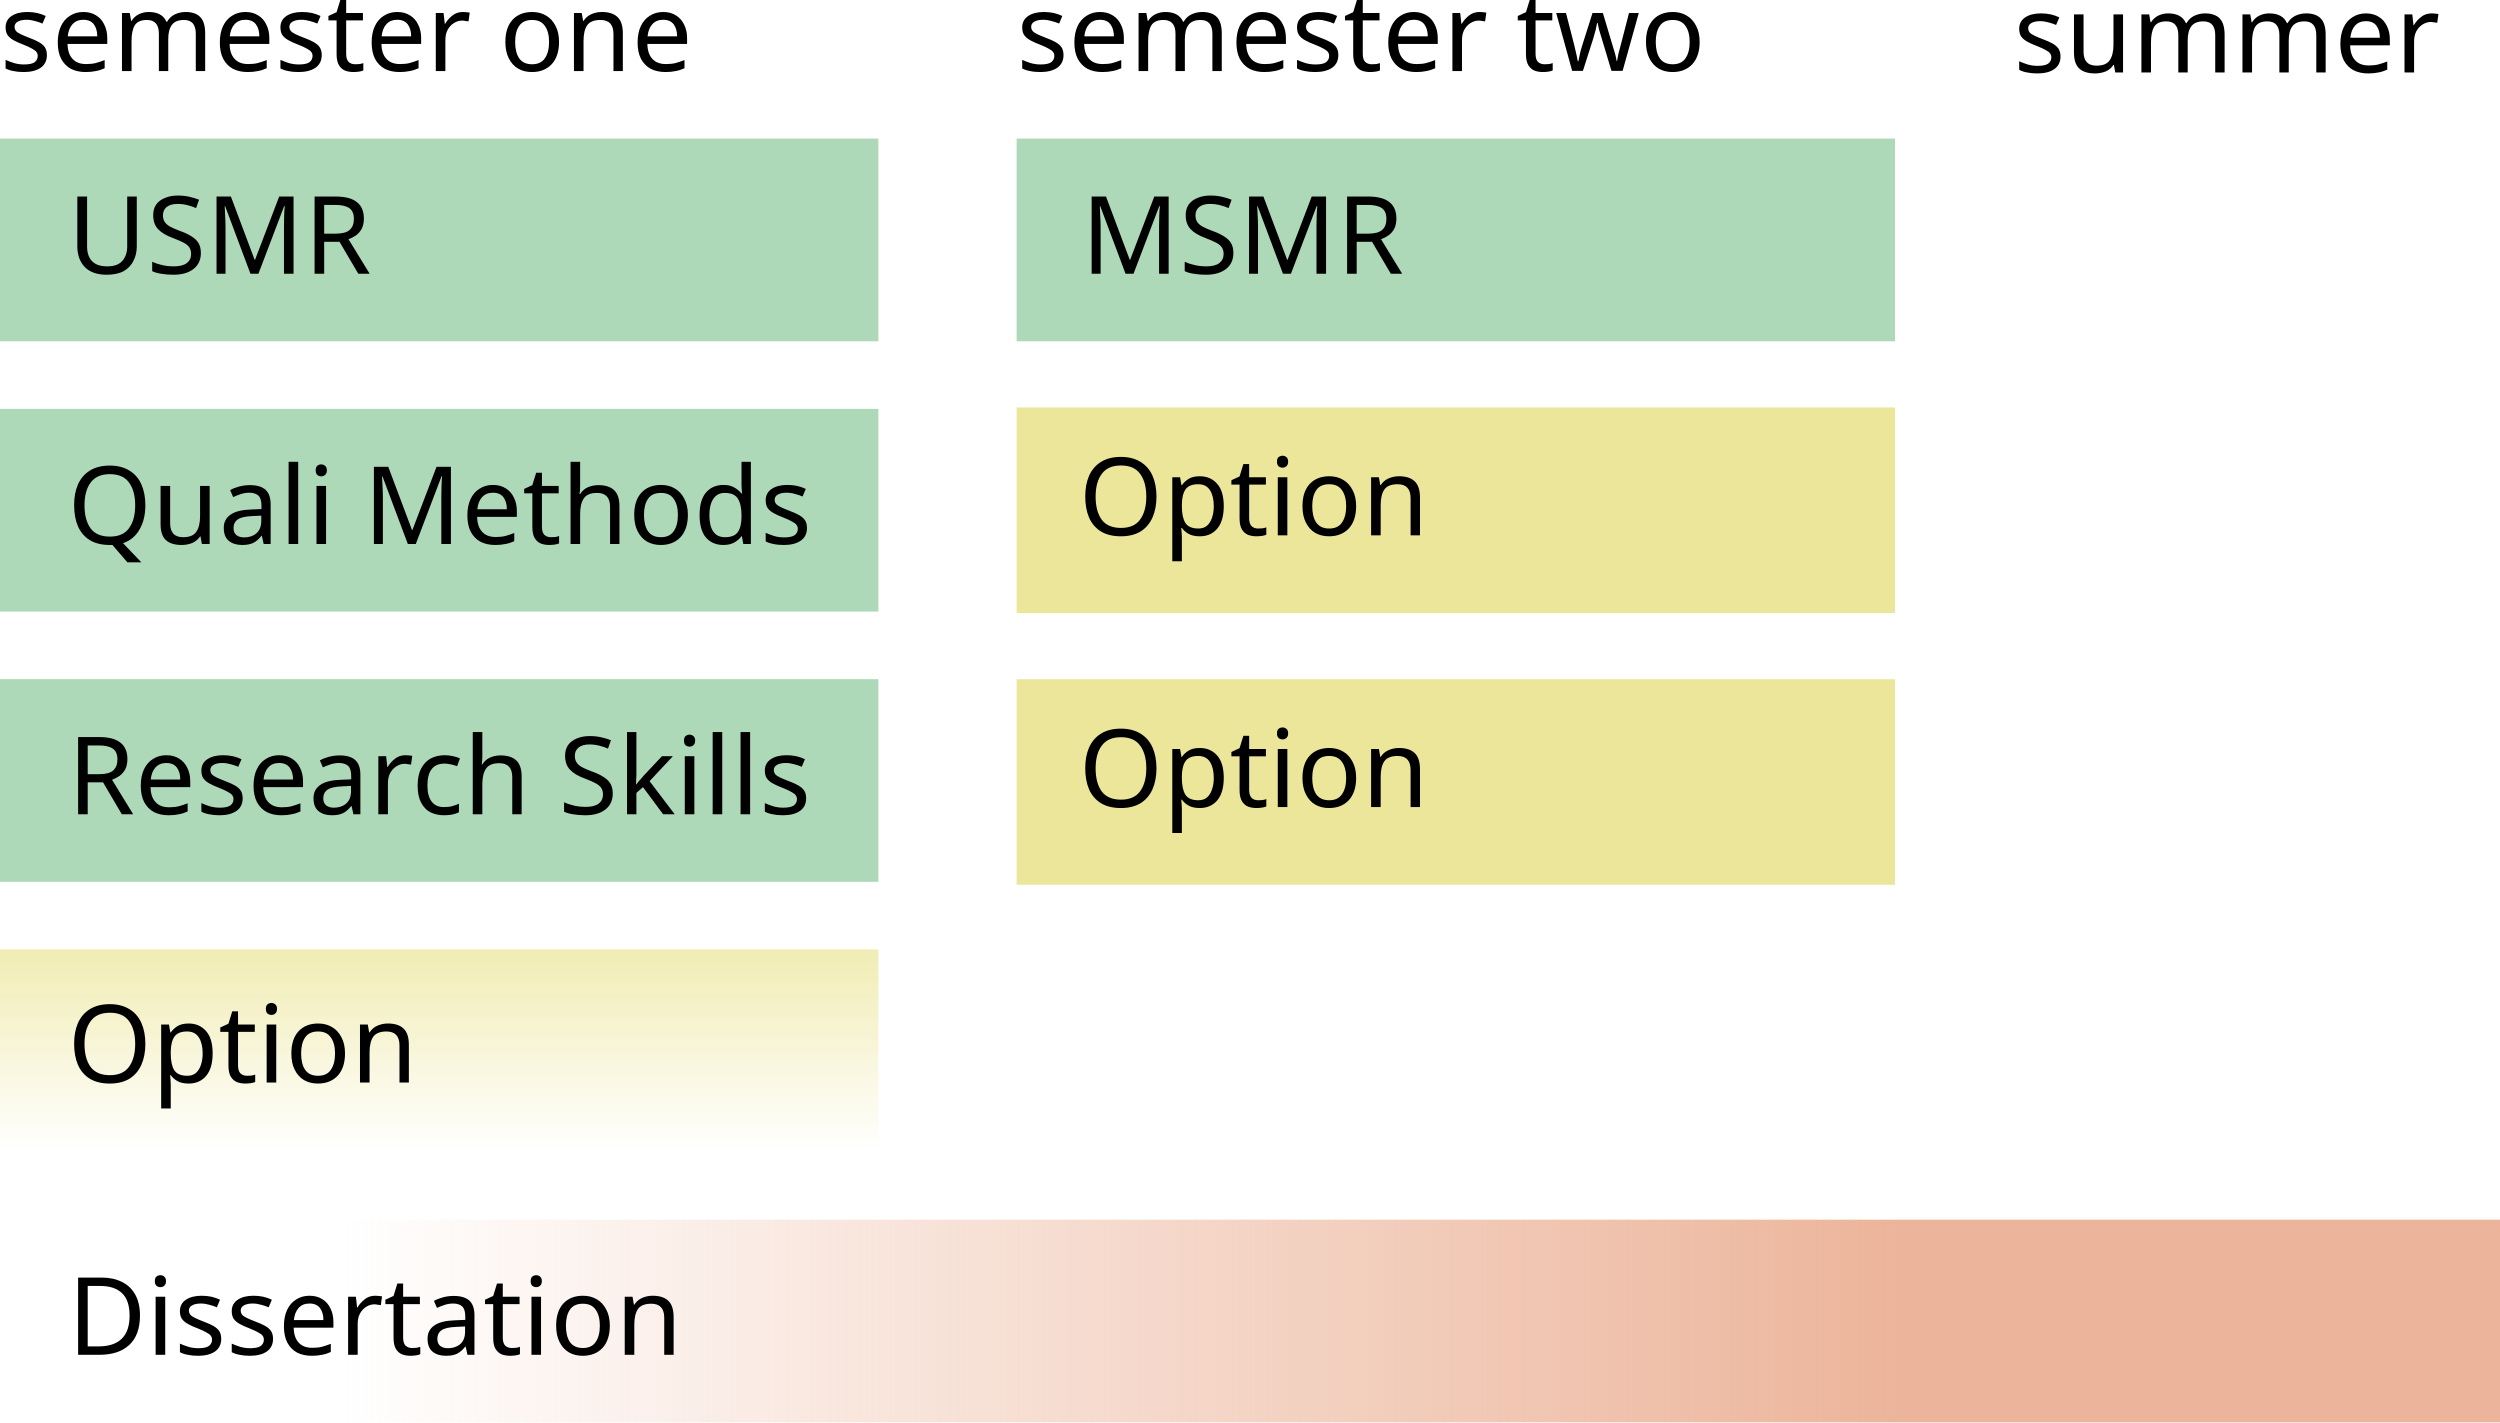
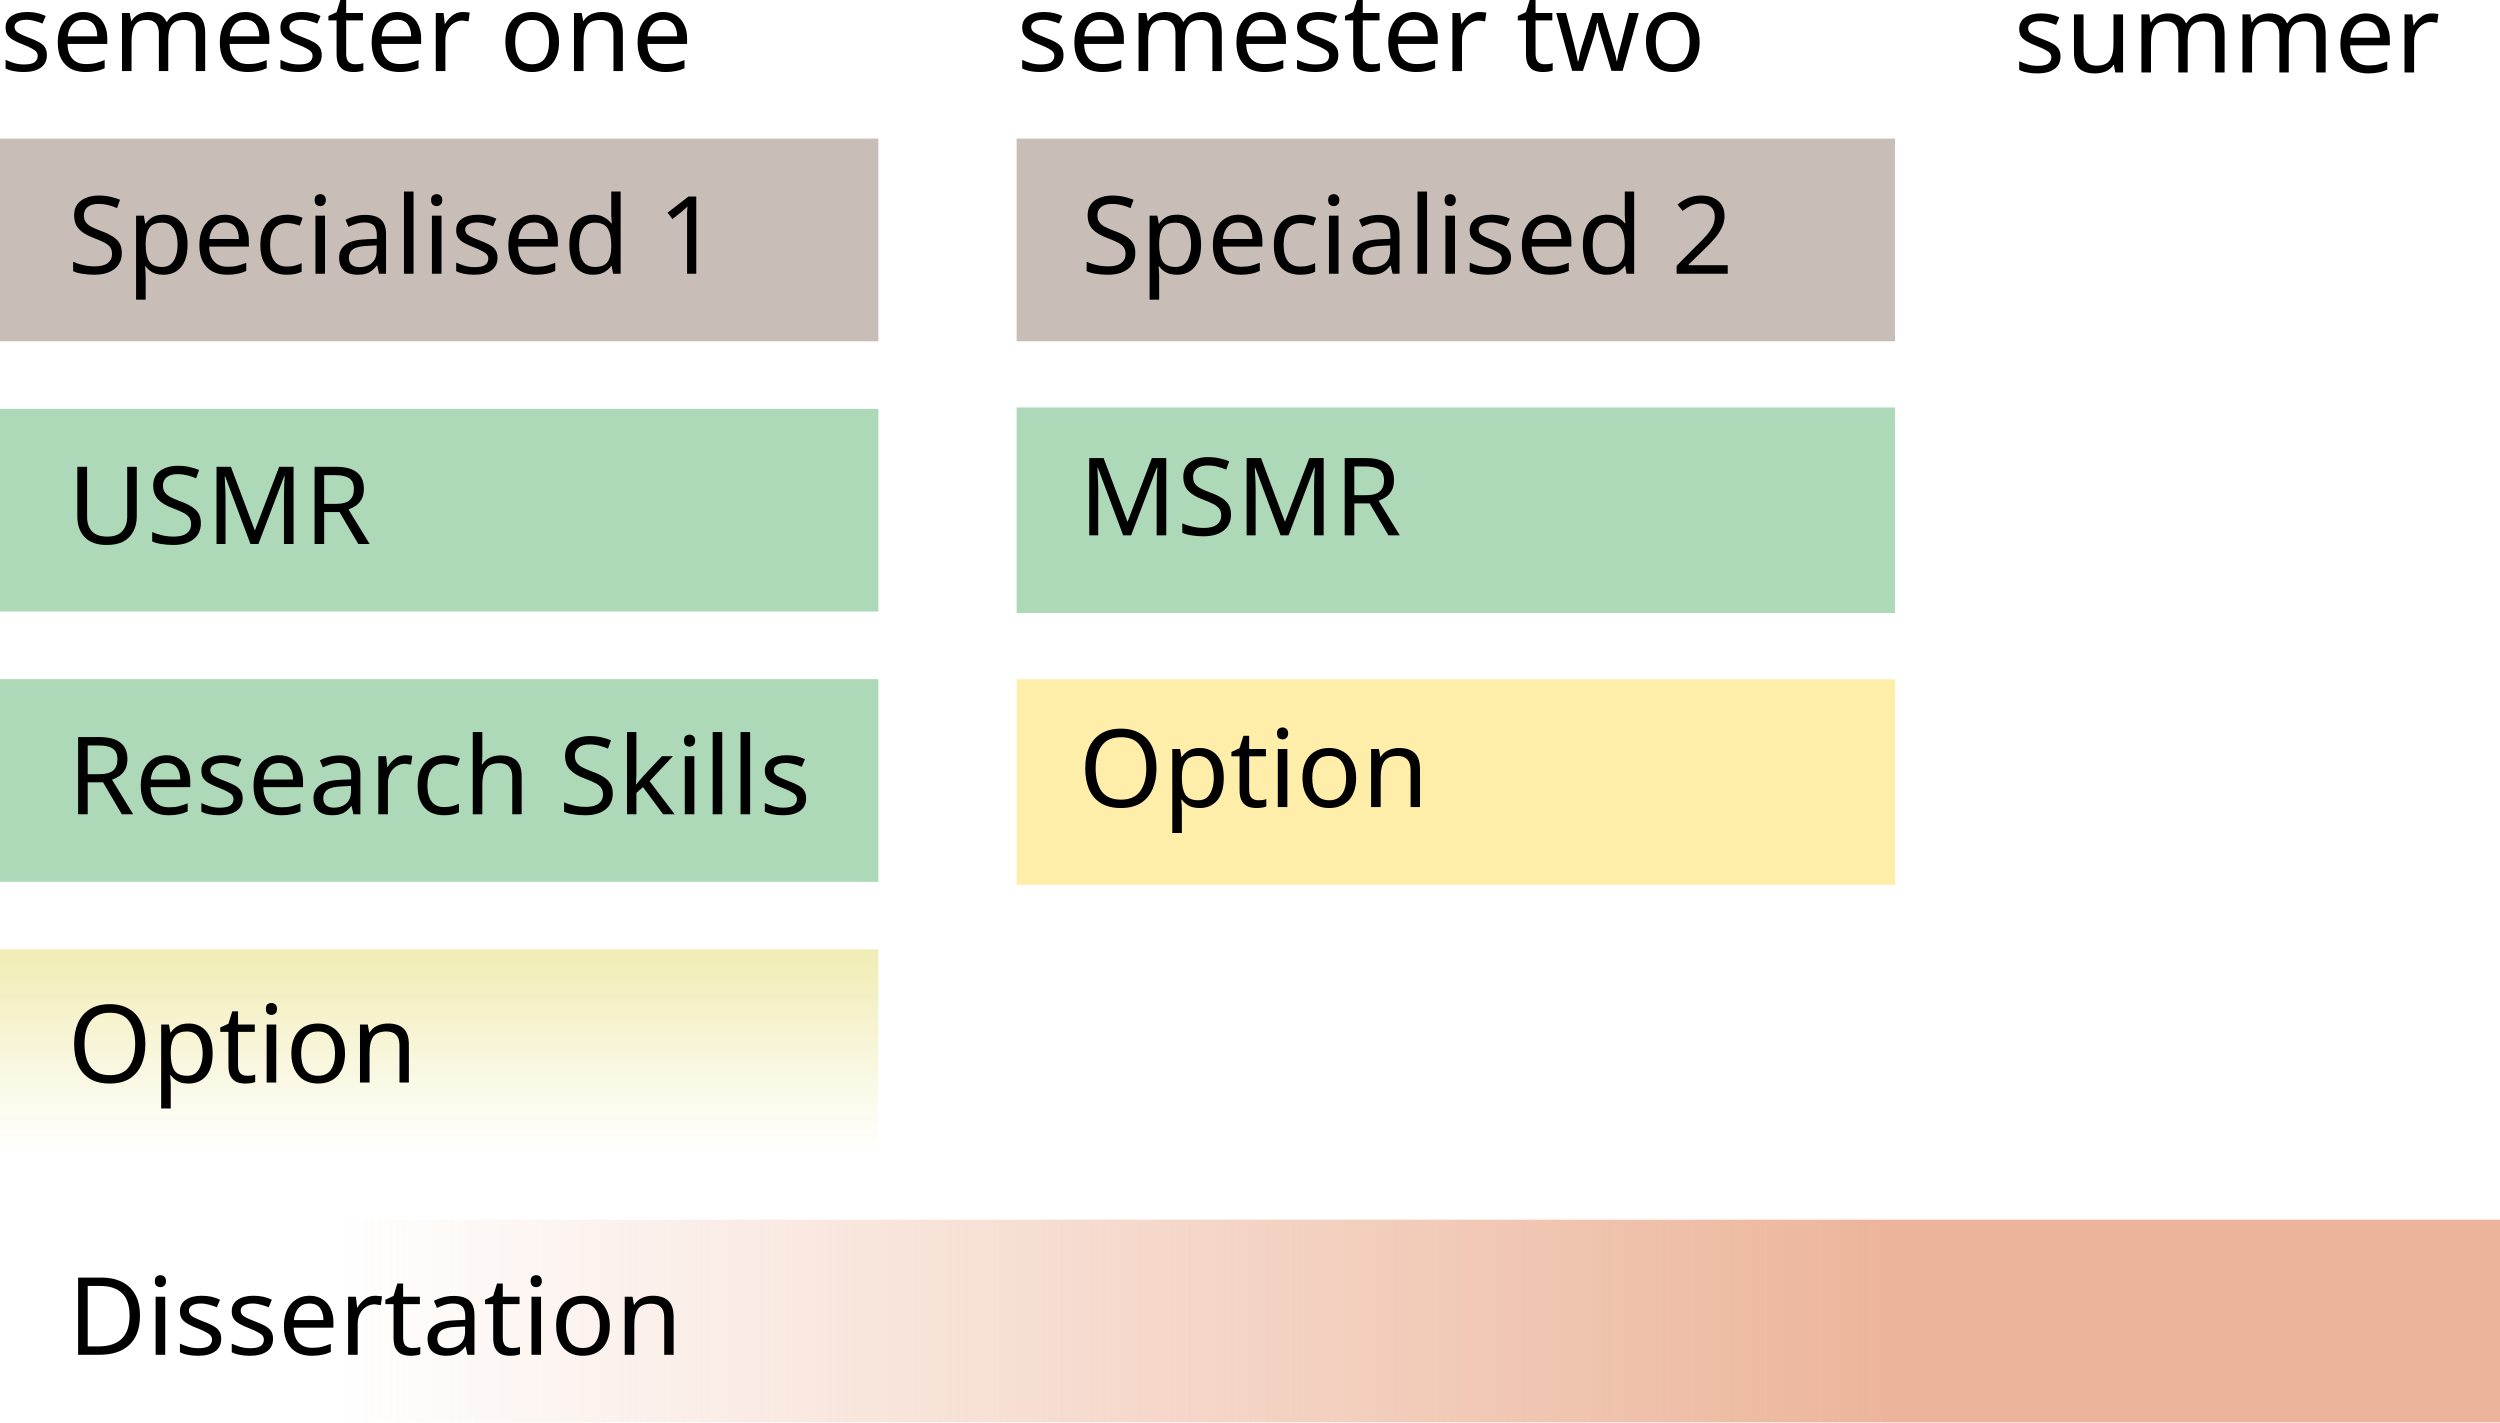
<svg xmlns="http://www.w3.org/2000/svg" xmlns:xlink="http://www.w3.org/1999/xlink" width="195.792mm" height="111.396mm" viewBox="0 0 195.792 111.396" version="1.1" id="svg1">
  <defs id="defs1">
    <linearGradient id="linearGradient13">
      <stop style="stop-color:#ecb59b;stop-opacity:1;" offset="0" id="stop13" />
      <stop style="stop-color:#ecb59b;stop-opacity:0;" offset="1" id="stop14" />
    </linearGradient>
    <linearGradient id="linearGradient8">
      <stop style="stop-color:#ece69b;stop-opacity:1;" offset="0" id="stop8" />
      <stop style="stop-color:#ece69b;stop-opacity:0;" offset="1" id="stop9" />
    </linearGradient>
    <rect x="80" y="520" width="260" height="63.654" id="rect7" />
    <linearGradient xlink:href="#linearGradient8" id="linearGradient10" gradientUnits="userSpaceOnUse" x1="137.583" y1="164.042" x2="137.583" y2="185.208" gradientTransform="translate(-79.6197,-31.76066)" />
    <linearGradient xlink:href="#linearGradient13" id="linearGradient14" x1="169.333" y1="169.333" x2="47.625" y2="169.333" gradientUnits="userSpaceOnUse" />
  </defs>
  <g id="layer1" transform="translate(-21.16667,-63.22907)">
-     <rect style="fill:#aed9b8;fill-opacity:1;stroke:#bee1ca;stroke-width:0;stroke-dasharray:none;stroke-opacity:1" id="rect1" width="68.792" height="15.875" x="21.167" y="74.083" />
+     <rect style="fill:#c8beb7;fill-opacity:1;stroke:#bee1ca;stroke-width:0;stroke-dasharray:none;stroke-opacity:1" id="rect1" width="68.792" height="15.875" x="21.167" y="74.083" />
    <rect style="fill:#aed9b8;fill-opacity:1;stroke:#bee1ca;stroke-width:0;stroke-dasharray:none;stroke-opacity:1" id="rect1-2" width="68.792" height="15.875" x="21.167" y="95.25" />
-     <rect style="fill:#aed9b8;fill-opacity:1;stroke:#bee1ca;stroke-width:0;stroke-dasharray:none;stroke-opacity:1" id="rect1-5" width="68.792" height="15.875" x="100.786" y="74.083" />
+     <rect style="fill:#c8beb7;fill-opacity:1;stroke:#bee1ca;stroke-width:0;stroke-dasharray:none;stroke-opacity:1" id="rect1-5" width="68.792" height="15.875" x="100.786" y="74.083" />
    <text xml:space="preserve" style="font-size:8.467px;line-height:1.25;font-family:Urbanist;-inkscape-font-specification:Urbanist;stroke-width:0.265" x="21.167" y="68.792" id="text1">
      <tspan id="tspan1" style="stroke-width:0.265" x="21.167" y="68.792">semester one</tspan>
    </text>
    <text xml:space="preserve" style="font-size:8.467px;line-height:1.25;font-family:Urbanist;-inkscape-font-specification:Urbanist;stroke-width:0.265" x="100.786" y="68.792" id="text2">
      <tspan id="tspan2" style="stroke-width:0.265" x="100.786" y="68.792">semester two</tspan>
    </text>
    <text xml:space="preserve" style="font-size:8.467px;line-height:1.25;font-family:Urbanist;-inkscape-font-specification:Urbanist;stroke-width:0.265" x="26.458" y="84.667" id="text3">
-       <tspan id="tspan3" style="stroke-width:0.265" x="26.458" y="84.667">USMR</tspan>
+       <tspan id="tspan3" style="stroke-width:0.265" x="26.458" y="84.667">Specialised 1</tspan>
    </text>
    <text xml:space="preserve" style="font-size:8.467px;line-height:1.25;font-family:Urbanist;-inkscape-font-specification:Urbanist;stroke-width:0.265" x="105.833" y="84.667" id="text4">
-       <tspan id="tspan4" style="stroke-width:0.265" x="105.833" y="84.667">MSMR</tspan>
+       <tspan id="tspan4" style="stroke-width:0.265" x="105.833" y="84.667">Specialised 2</tspan>
    </text>
    <rect style="fill:#aed9b8;fill-opacity:1;stroke:#bee1ca;stroke-width:0;stroke-dasharray:none;stroke-opacity:1" id="rect5" width="68.792" height="15.875" x="21.167" y="116.417" />
    <text xml:space="preserve" style="font-size:8.467px;line-height:1.25;font-family:Urbanist;-inkscape-font-specification:Urbanist;stroke-width:0.265" x="26.458" y="105.833" id="text5">
-       <tspan id="tspan5" style="stroke-width:0.265" x="26.458" y="105.833">Quali Methods</tspan>
+       <tspan id="tspan5" style="stroke-width:0.265" x="26.458" y="105.833">USMR</tspan>
    </text>
    <text xml:space="preserve" style="font-size:8.467px;line-height:1.25;font-family:Urbanist;-inkscape-font-specification:Urbanist;stroke-width:0.265" x="26.458" y="127" id="text6">
      <tspan id="tspan6" style="stroke-width:0.265" x="26.458" y="127">Research Skills</tspan>
    </text>
    <text xml:space="preserve" transform="scale(0.2645833)" id="text7" style="font-size:32px;line-height:1.25;font-family:Urbanist;-inkscape-font-specification:Urbanist;white-space:pre;shape-inside:url(#rect7)" />
-     <rect style="fill:#ece69b;fill-opacity:1;stroke:#bee1ca;stroke-width:0;stroke-dasharray:none;stroke-opacity:1" id="rect8-7" width="68.792" height="16.101" x="100.786" y="95.14" />
-     <rect style="fill:#ece69b;fill-opacity:1;stroke:#bee1ca;stroke-width:0;stroke-dasharray:none;stroke-opacity:1" id="rect8-7-0" width="68.792" height="16.101" x="100.786" y="116.423" />
+     <rect style="fill:#aed9b8;fill-opacity:1;stroke:#bee1ca;stroke-width:0;stroke-dasharray:none;stroke-opacity:1" id="rect8-7" width="68.792" height="16.101" x="100.786" y="95.14" />
+     <rect style="fill:#ffeeaa;fill-opacity:1;stroke:#bee1ca;stroke-width:0;stroke-dasharray:none;stroke-opacity:1" id="rect8-7-0" width="68.792" height="16.101" x="100.786" y="116.423" />
    <rect style="fill:url(#linearGradient10);fill-opacity:1;stroke:#bee1ca;stroke-width:0;stroke-dasharray:none;stroke-opacity:1" id="rect8-6-8" width="68.792" height="16.101" x="21.167" y="137.583" />
    <text xml:space="preserve" style="font-size:8.467px;line-height:1.25;font-family:Urbanist;-inkscape-font-specification:Urbanist;stroke-width:0.265" x="26.458" y="148.011" id="text10">
      <tspan id="tspan10" style="stroke-width:0.265" x="26.458" y="148.011">Option</tspan>
    </text>
    <text xml:space="preserve" style="font-size:8.467px;line-height:1.25;font-family:Urbanist;-inkscape-font-specification:Urbanist;stroke-width:0.265" x="105.643" y="105.151" id="text11">
-       <tspan id="tspan11" style="stroke-width:0.265" x="105.643" y="105.151">Option</tspan>
+       <tspan id="tspan11" style="stroke-width:0.265" x="105.643" y="105.151">MSMR</tspan>
    </text>
    <text xml:space="preserve" style="font-size:8.467px;line-height:1.25;font-family:Urbanist;-inkscape-font-specification:Urbanist;stroke-width:0.265" x="105.643" y="126.433" id="text12">
      <tspan id="tspan12" style="stroke-width:0.265" x="105.643" y="126.433">Option</tspan>
    </text>
    <text xml:space="preserve" style="font-size:8.467px;line-height:1.25;font-family:Urbanist;-inkscape-font-specification:Urbanist;stroke-width:0.265" x="178.867" y="68.902" id="text13">
      <tspan id="tspan13" style="stroke-width:0.265" x="178.867" y="68.902">summer</tspan>
    </text>
    <rect style="fill:url(#linearGradient14);fill-opacity:1;stroke:#bee1ca;stroke-width:0;stroke-dasharray:none;stroke-opacity:1" id="rect13" width="195.792" height="15.875" x="21.167" y="158.75" />
    <text xml:space="preserve" style="font-size:8.467px;line-height:1.25;font-family:Urbanist;-inkscape-font-specification:Urbanist;stroke-width:0.265" x="26.458" y="169.333" id="text14">
      <tspan id="tspan14" style="stroke-width:0.265" x="26.458" y="169.333">Dissertation</tspan>
    </text>
  </g>
</svg>
